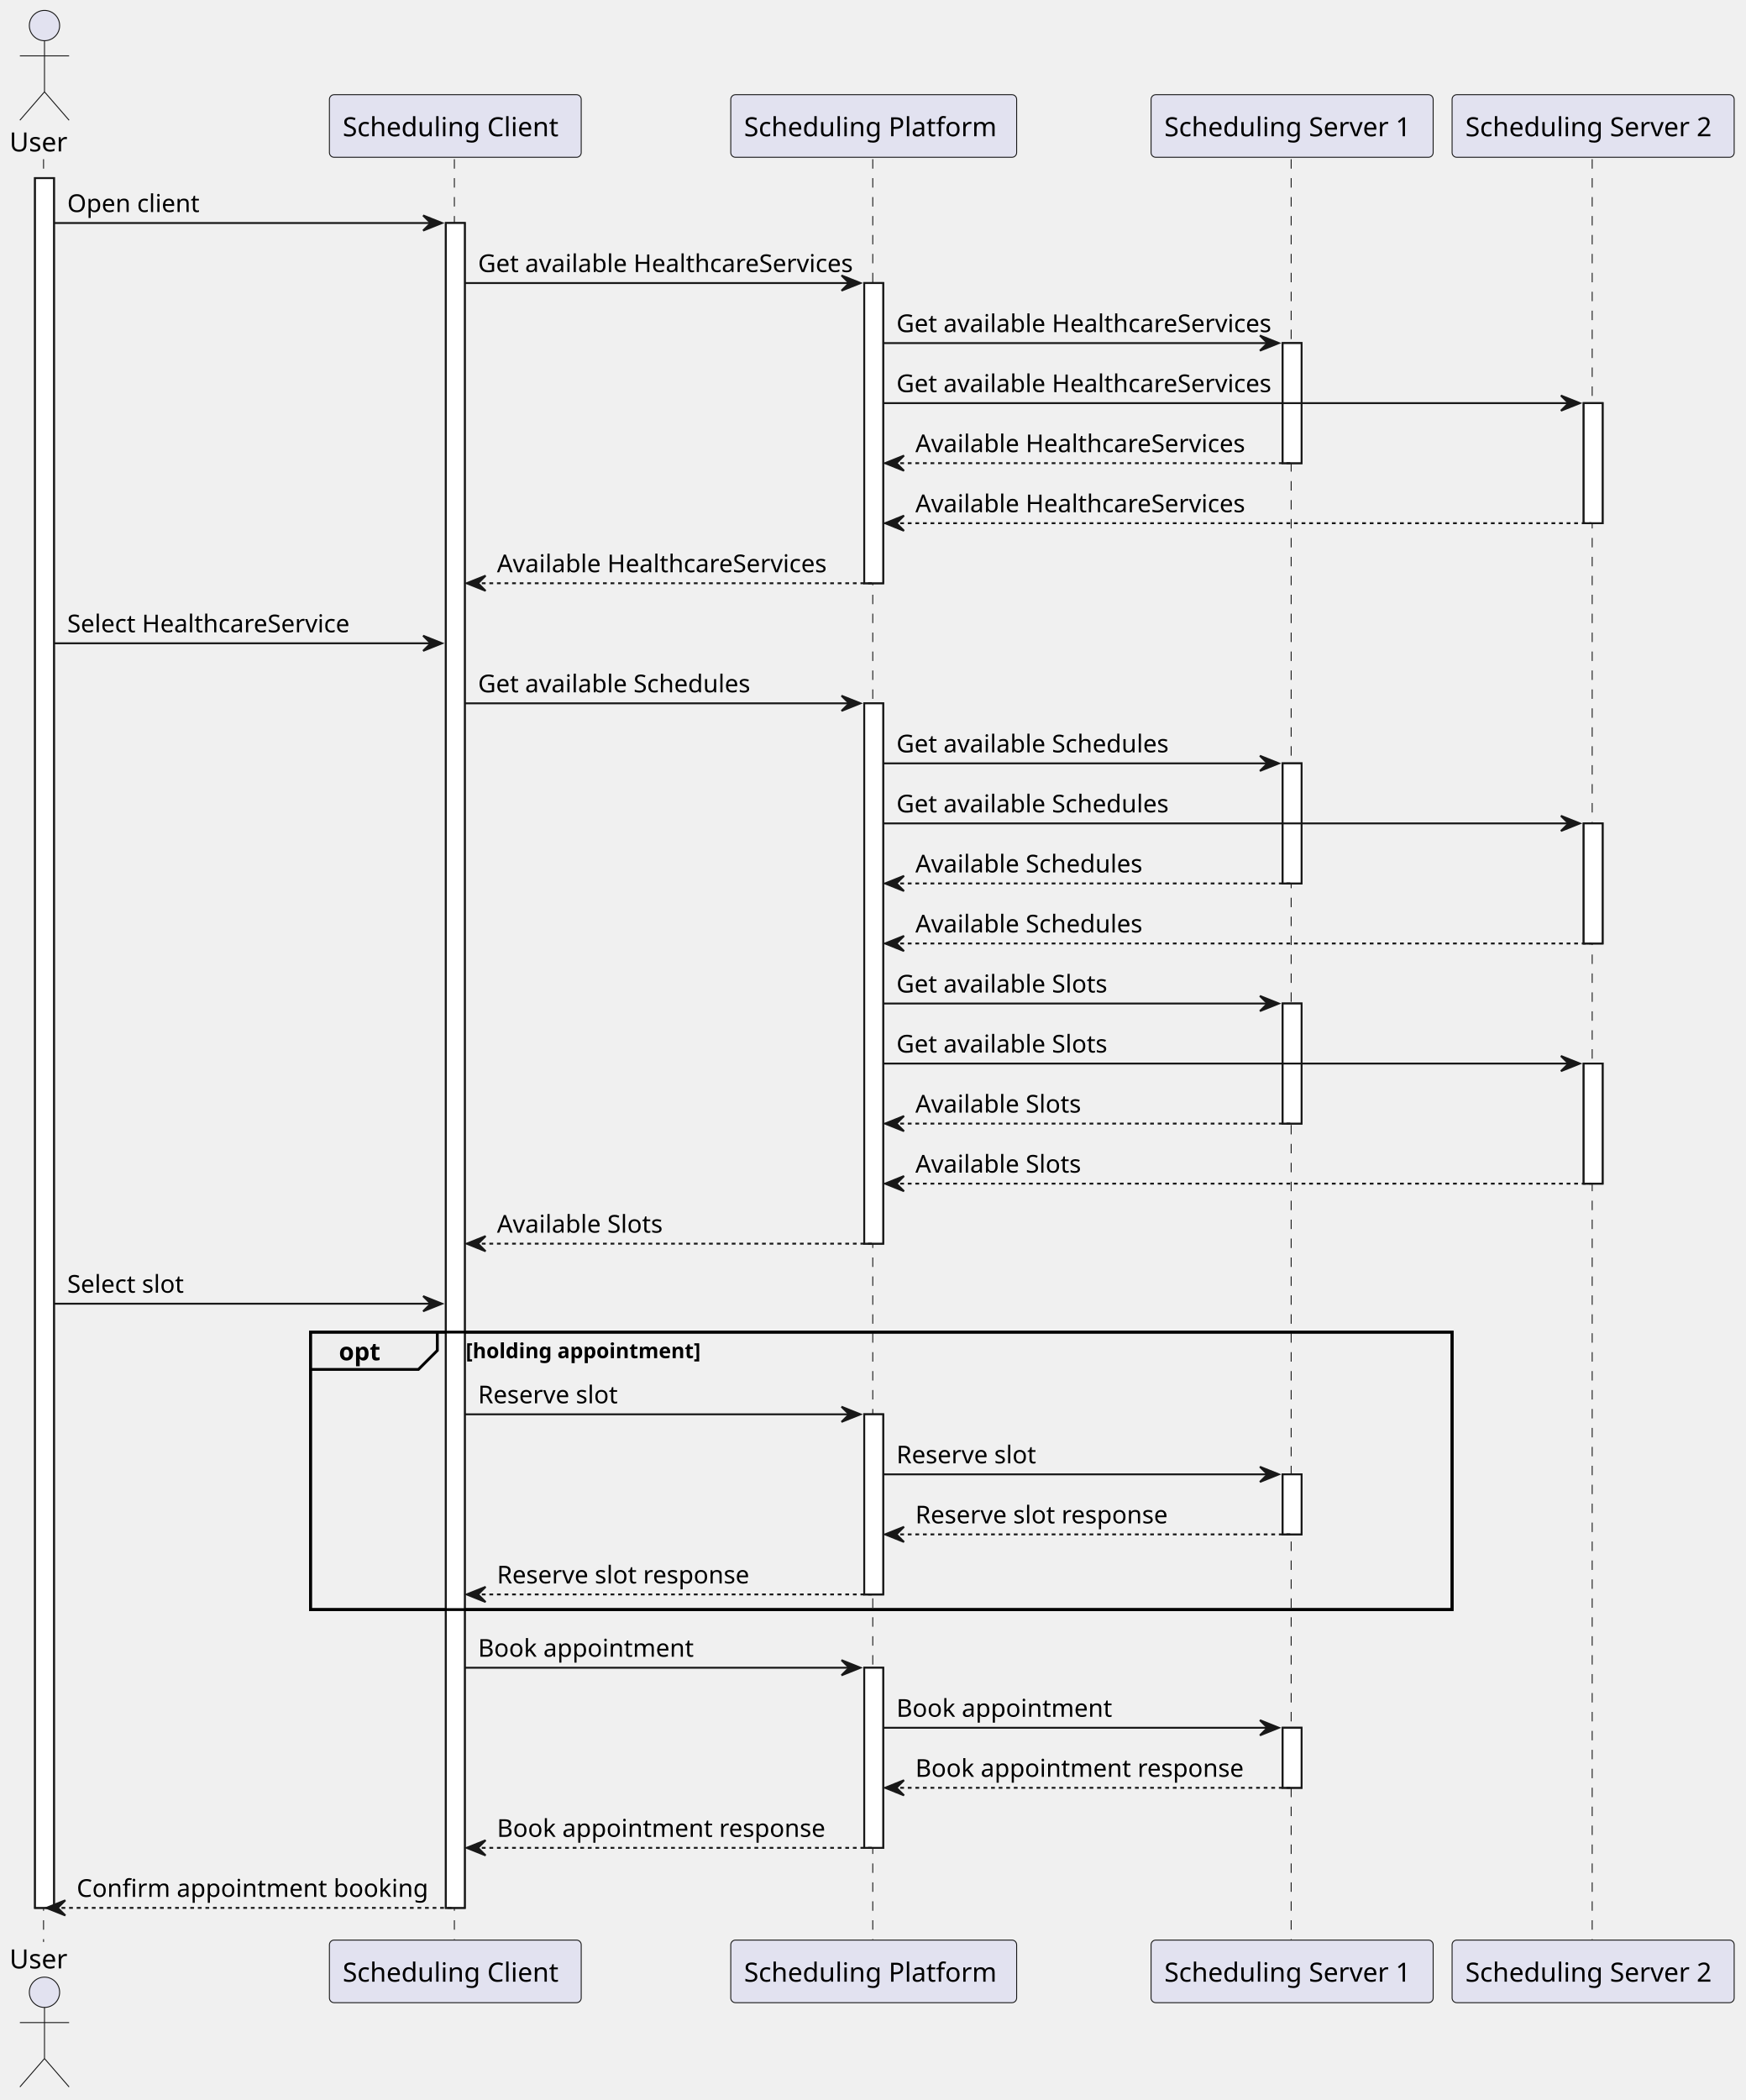
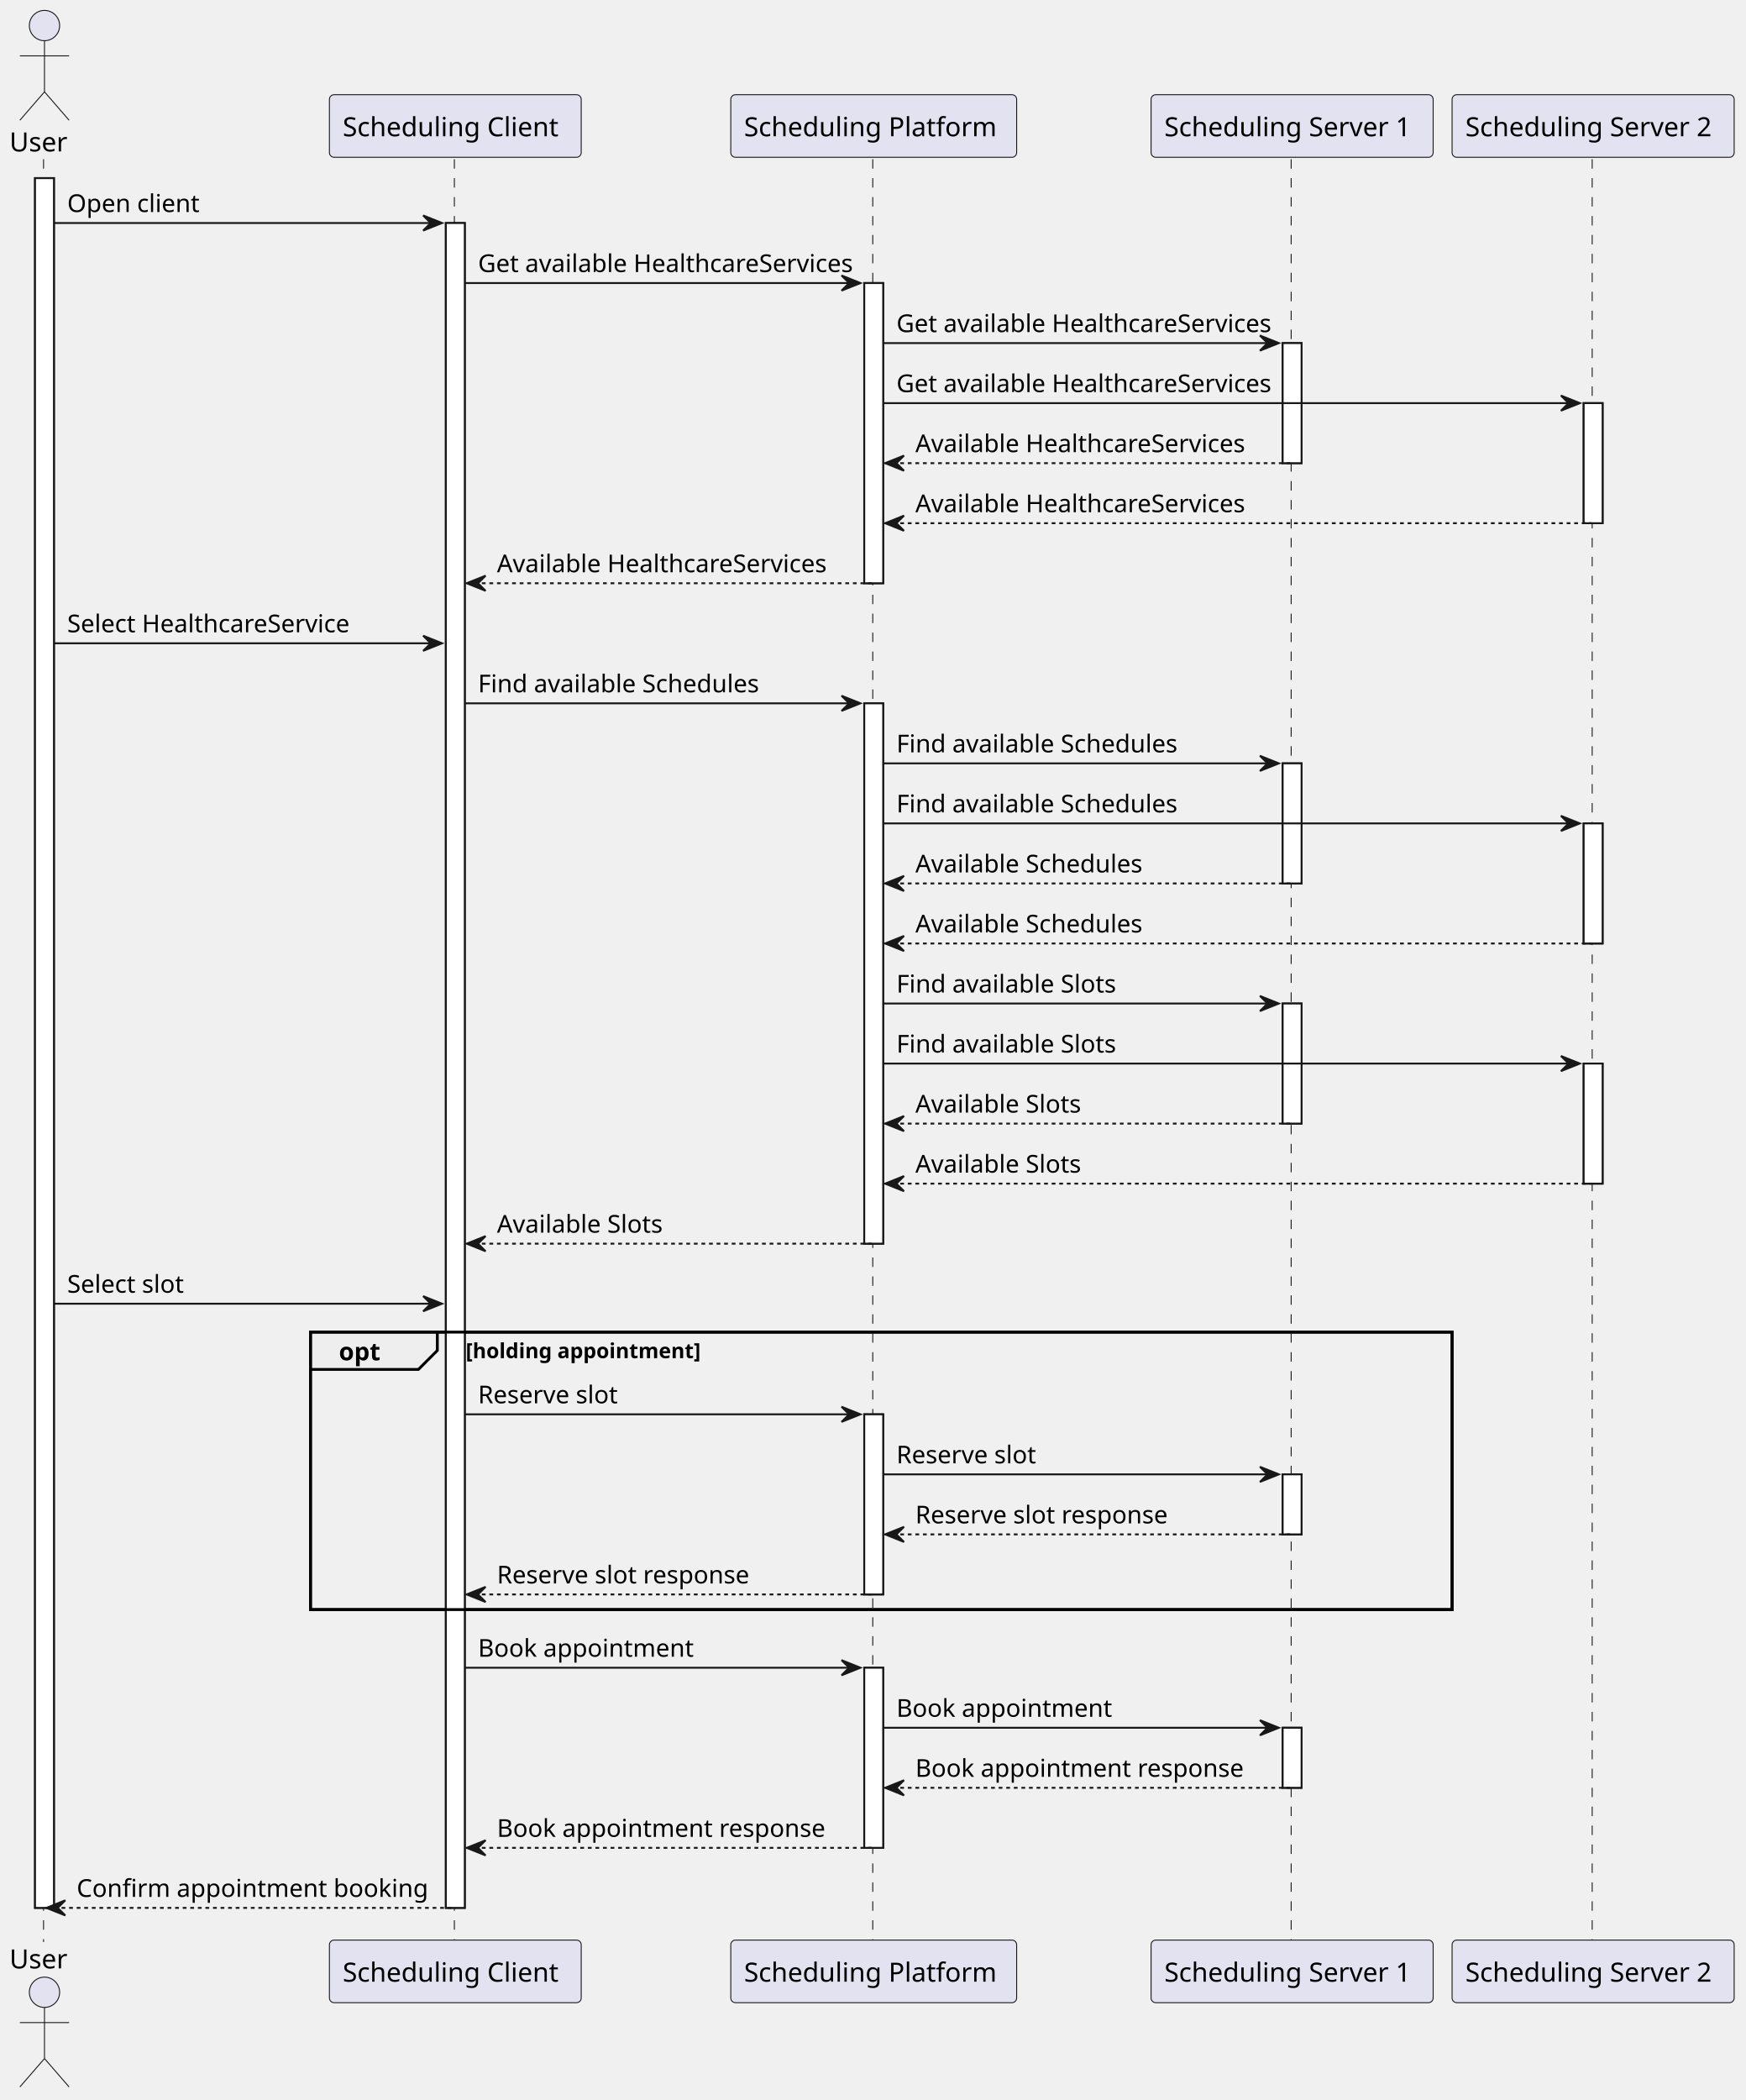
<svg xmlns="http://www.w3.org/2000/svg" contentStyleType="text/css" height="1109px" preserveAspectRatio="none" style="width:922px;height:1109px;background:#FFFFFF;" version="1.1" viewBox="0 0 922 1109" width="922px" zoomAndPan="magnify">
  <defs />
  <g>
    <rect fill="#FFFFFF" height="913.475" style="stroke:#181818;stroke-width:1.0;" width="10" x="18.5" y="94.068" />
    <rect fill="#FFFFFF" height="889.769" style="stroke:#181818;stroke-width:1.0;" width="10" x="235.5" y="117.774" />
    <rect fill="#FFFFFF" height="158.53" style="stroke:#181818;stroke-width:1.0;" width="10" x="456.5" y="149.48" />
    <rect fill="#FFFFFF" height="285.354" style="stroke:#181818;stroke-width:1.0;" width="10" x="456.5" y="371.422" />
    <rect fill="#FFFFFF" height="95.118" style="stroke:#181818;stroke-width:1.0;" width="10" x="456.5" y="746.894" />
    <rect fill="#FFFFFF" height="95.118" style="stroke:#181818;stroke-width:1.0;" width="10" x="456.5" y="880.718" />
    <rect fill="#FFFFFF" height="63.412" style="stroke:#181818;stroke-width:1.0;" width="10" x="677.5" y="181.186" />
    <rect fill="#FFFFFF" height="63.412" style="stroke:#181818;stroke-width:1.0;" width="10" x="677.5" y="403.128" />
    <rect fill="#FFFFFF" height="63.412" style="stroke:#181818;stroke-width:1.0;" width="10" x="677.5" y="529.952" />
    <rect fill="#FFFFFF" height="31.706" style="stroke:#181818;stroke-width:1.0;" width="10" x="677.5" y="778.6" />
    <rect fill="#FFFFFF" height="31.706" style="stroke:#181818;stroke-width:1.0;" width="10" x="677.5" y="912.424" />
    <rect fill="#FFFFFF" height="63.412" style="stroke:#181818;stroke-width:1.0;" width="10" x="836.5" y="212.892" />
    <rect fill="#FFFFFF" height="63.412" style="stroke:#181818;stroke-width:1.0;" width="10" x="836.5" y="434.834" />
    <rect fill="#FFFFFF" height="63.412" style="stroke:#181818;stroke-width:1.0;" width="10" x="836.5" y="561.658" />
    <rect fill="none" height="146.53" style="stroke:#000000;stroke-width:1.5;" width="603" x="164" y="703.482" />
    <line style="stroke:#181818;stroke-width:0.5;stroke-dasharray:5.0,5.0;" x1="23" x2="23" y1="84.068" y2="1025.542" />
    <line style="stroke:#181818;stroke-width:0.5;stroke-dasharray:5.0,5.0;" x1="240" x2="240" y1="84.068" y2="1025.542" />
    <line style="stroke:#181818;stroke-width:0.5;stroke-dasharray:5.0,5.0;" x1="461" x2="461" y1="84.068" y2="1025.542" />
    <line style="stroke:#181818;stroke-width:0.5;stroke-dasharray:5.0,5.0;" x1="682" x2="682" y1="84.068" y2="1025.542" />
    <line style="stroke:#181818;stroke-width:0.5;stroke-dasharray:5.0,5.0;" x1="841" x2="841" y1="84.068" y2="1025.542" />
    <text fill="#000000" font-family="sans-serif" font-size="14" lengthAdjust="spacing" textLength="31" x="5" y="79.966">User</text>
    <ellipse cx="23.5" cy="13.5" fill="#E2E2F0" rx="8" ry="8" style="stroke:#181818;stroke-width:0.5;" />
    <path d="M23.5,21.5 L23.5,48.5 M10.5,29.5 L36.5,29.5 M23.5,48.5 L10.5,63.5 M23.5,48.5 L36.5,63.5 " fill="none" style="stroke:#181818;stroke-width:0.5;" />
    <text fill="#000000" font-family="sans-serif" font-size="14" lengthAdjust="spacing" textLength="31" x="5" y="1039.508">User</text>
    <ellipse cx="23.5" cy="1052.11" fill="#E2E2F0" rx="8" ry="8" style="stroke:#181818;stroke-width:0.5;" />
    <path d="M23.5,1060.11 L23.5,1087.11 M10.5,1068.11 L36.5,1068.11 M23.5,1087.11 L10.5,1102.11 M23.5,1087.11 L36.5,1102.11 " fill="none" style="stroke:#181818;stroke-width:0.5;" />
    <rect fill="#E2E2F0" height="33.068" rx="2.5" ry="2.5" style="stroke:#181818;stroke-width:0.5;" width="133" x="174" y="50" />
    <text fill="#000000" font-family="sans-serif" font-size="14" lengthAdjust="spacing" textLength="119" x="181" y="71.966">Scheduling Client</text>
    <rect fill="#E2E2F0" height="33.068" rx="2.5" ry="2.5" style="stroke:#181818;stroke-width:0.5;" width="133" x="174" y="1024.542" />
    <text fill="#000000" font-family="sans-serif" font-size="14" lengthAdjust="spacing" textLength="119" x="181" y="1046.508">Scheduling Client</text>
    <rect fill="#E2E2F0" height="33.068" rx="2.5" ry="2.5" style="stroke:#181818;stroke-width:0.5;" width="151" x="386" y="50" />
    <text fill="#000000" font-family="sans-serif" font-size="14" lengthAdjust="spacing" textLength="137" x="393" y="71.966">Scheduling Platform</text>
    <rect fill="#E2E2F0" height="33.068" rx="2.5" ry="2.5" style="stroke:#181818;stroke-width:0.5;" width="151" x="386" y="1024.542" />
    <text fill="#000000" font-family="sans-serif" font-size="14" lengthAdjust="spacing" textLength="137" x="393" y="1046.508">Scheduling Platform</text>
    <rect fill="#E2E2F0" height="33.068" rx="2.5" ry="2.5" style="stroke:#181818;stroke-width:0.5;" width="149" x="608" y="50" />
    <text fill="#000000" font-family="sans-serif" font-size="14" lengthAdjust="spacing" textLength="135" x="615" y="71.966">Scheduling Server 1</text>
    <rect fill="#E2E2F0" height="33.068" rx="2.5" ry="2.5" style="stroke:#181818;stroke-width:0.5;" width="149" x="608" y="1024.542" />
    <text fill="#000000" font-family="sans-serif" font-size="14" lengthAdjust="spacing" textLength="135" x="615" y="1046.508">Scheduling Server 1</text>
    <rect fill="#E2E2F0" height="33.068" rx="2.5" ry="2.5" style="stroke:#181818;stroke-width:0.5;" width="149" x="767" y="50" />
    <text fill="#000000" font-family="sans-serif" font-size="14" lengthAdjust="spacing" textLength="135" x="774" y="71.966">Scheduling Server 2</text>
    <rect fill="#E2E2F0" height="33.068" rx="2.5" ry="2.5" style="stroke:#181818;stroke-width:0.5;" width="149" x="767" y="1024.542" />
    <text fill="#000000" font-family="sans-serif" font-size="14" lengthAdjust="spacing" textLength="135" x="774" y="1046.508">Scheduling Server 2</text>
    <rect fill="#FFFFFF" height="913.475" style="stroke:#181818;stroke-width:1.0;" width="10" x="18.5" y="94.068" />
    <rect fill="#FFFFFF" height="889.769" style="stroke:#181818;stroke-width:1.0;" width="10" x="235.5" y="117.774" />
    <rect fill="#FFFFFF" height="158.53" style="stroke:#181818;stroke-width:1.0;" width="10" x="456.5" y="149.48" />
    <rect fill="#FFFFFF" height="285.354" style="stroke:#181818;stroke-width:1.0;" width="10" x="456.5" y="371.422" />
    <rect fill="#FFFFFF" height="95.118" style="stroke:#181818;stroke-width:1.0;" width="10" x="456.5" y="746.894" />
    <rect fill="#FFFFFF" height="95.118" style="stroke:#181818;stroke-width:1.0;" width="10" x="456.5" y="880.718" />
    <rect fill="#FFFFFF" height="63.412" style="stroke:#181818;stroke-width:1.0;" width="10" x="677.5" y="181.186" />
    <rect fill="#FFFFFF" height="63.412" style="stroke:#181818;stroke-width:1.0;" width="10" x="677.5" y="403.128" />
    <rect fill="#FFFFFF" height="63.412" style="stroke:#181818;stroke-width:1.0;" width="10" x="677.5" y="529.952" />
    <rect fill="#FFFFFF" height="31.706" style="stroke:#181818;stroke-width:1.0;" width="10" x="677.5" y="778.6" />
    <rect fill="#FFFFFF" height="31.706" style="stroke:#181818;stroke-width:1.0;" width="10" x="677.5" y="912.424" />
    <rect fill="#FFFFFF" height="63.412" style="stroke:#181818;stroke-width:1.0;" width="10" x="836.5" y="212.892" />
    <rect fill="#FFFFFF" height="63.412" style="stroke:#181818;stroke-width:1.0;" width="10" x="836.5" y="434.834" />
    <rect fill="#FFFFFF" height="63.412" style="stroke:#181818;stroke-width:1.0;" width="10" x="836.5" y="561.658" />
    <polygon fill="#181818" points="223.5,113.774,233.5,117.774,223.5,121.774,227.5,117.774" style="stroke:#181818;stroke-width:1.0;" />
    <line style="stroke:#181818;stroke-width:1.0;" x1="28.5" x2="229.5" y1="117.774" y2="117.774" />
    <text fill="#000000" font-family="sans-serif" font-size="13" lengthAdjust="spacing" textLength="68" x="35.5" y="111.965">Open client</text>
    <polygon fill="#181818" points="444.5,145.48,454.5,149.48,444.5,153.48,448.5,149.48" style="stroke:#181818;stroke-width:1.0;" />
    <line style="stroke:#181818;stroke-width:1.0;" x1="245.5" x2="450.5" y1="149.48" y2="149.48" />
    <text fill="#000000" font-family="sans-serif" font-size="13" lengthAdjust="spacing" textLength="192" x="252.5" y="143.671">Get available HealthcareServices</text>
    <polygon fill="#181818" points="665.5,177.186,675.5,181.186,665.5,185.186,669.5,181.186" style="stroke:#181818;stroke-width:1.0;" />
    <line style="stroke:#181818;stroke-width:1.0;" x1="466.5" x2="671.5" y1="181.186" y2="181.186" />
    <text fill="#000000" font-family="sans-serif" font-size="13" lengthAdjust="spacing" textLength="192" x="473.5" y="175.377">Get available HealthcareServices</text>
    <polygon fill="#181818" points="824.5,208.892,834.5,212.892,824.5,216.892,828.5,212.892" style="stroke:#181818;stroke-width:1.0;" />
    <line style="stroke:#181818;stroke-width:1.0;" x1="466.5" x2="830.5" y1="212.892" y2="212.892" />
    <text fill="#000000" font-family="sans-serif" font-size="13" lengthAdjust="spacing" textLength="192" x="473.5" y="207.083">Get available HealthcareServices</text>
    <polygon fill="#181818" points="477.5,240.598,467.5,244.598,477.5,248.598,473.5,244.598" style="stroke:#181818;stroke-width:1.0;" />
    <line style="stroke:#181818;stroke-width:1.0;stroke-dasharray:2.0,2.0;" x1="471.5" x2="681.5" y1="244.598" y2="244.598" />
    <text fill="#000000" font-family="sans-serif" font-size="13" lengthAdjust="spacing" textLength="169" x="483.5" y="238.789">Available HealthcareServices</text>
    <polygon fill="#181818" points="477.5,272.304,467.5,276.304,477.5,280.304,473.5,276.304" style="stroke:#181818;stroke-width:1.0;" />
    <line style="stroke:#181818;stroke-width:1.0;stroke-dasharray:2.0,2.0;" x1="471.5" x2="840.5" y1="276.304" y2="276.304" />
    <text fill="#000000" font-family="sans-serif" font-size="13" lengthAdjust="spacing" textLength="169" x="483.5" y="270.495">Available HealthcareServices</text>
    <polygon fill="#181818" points="256.5,304.01,246.5,308.01,256.5,312.01,252.5,308.01" style="stroke:#181818;stroke-width:1.0;" />
    <line style="stroke:#181818;stroke-width:1.0;stroke-dasharray:2.0,2.0;" x1="250.5" x2="460.5" y1="308.01" y2="308.01" />
    <text fill="#000000" font-family="sans-serif" font-size="13" lengthAdjust="spacing" textLength="169" x="262.5" y="302.201">Available HealthcareServices</text>
    <polygon fill="#181818" points="223.5,335.716,233.5,339.716,223.5,343.716,227.5,339.716" style="stroke:#181818;stroke-width:1.0;" />
    <line style="stroke:#181818;stroke-width:1.0;" x1="28.5" x2="229.5" y1="339.716" y2="339.716" />
    <text fill="#000000" font-family="sans-serif" font-size="13" lengthAdjust="spacing" textLength="145" x="35.5" y="333.907">Select HealthcareService</text>
    <polygon fill="#181818" points="444.5,367.422,454.5,371.422,444.5,375.422,448.5,371.422" style="stroke:#181818;stroke-width:1.0;" />
    <line style="stroke:#181818;stroke-width:1.0;" x1="245.5" x2="450.5" y1="371.422" y2="371.422" />
-     <text fill="#000000" font-family="sans-serif" font-size="13" lengthAdjust="spacing" textLength="139" x="252.5" y="365.613">Get available Schedules</text>
+     <text fill="#000000" font-family="sans-serif" font-size="13" lengthAdjust="spacing" textLength="144" x="252.5" y="365.613">Find available Schedules</text>
    <polygon fill="#181818" points="665.5,399.128,675.5,403.128,665.5,407.128,669.5,403.128" style="stroke:#181818;stroke-width:1.0;" />
    <line style="stroke:#181818;stroke-width:1.0;" x1="466.5" x2="671.5" y1="403.128" y2="403.128" />
-     <text fill="#000000" font-family="sans-serif" font-size="13" lengthAdjust="spacing" textLength="139" x="473.5" y="397.319">Get available Schedules</text>
+     <text fill="#000000" font-family="sans-serif" font-size="13" lengthAdjust="spacing" textLength="144" x="473.5" y="397.319">Find available Schedules</text>
    <polygon fill="#181818" points="824.5,430.834,834.5,434.834,824.5,438.834,828.5,434.834" style="stroke:#181818;stroke-width:1.0;" />
    <line style="stroke:#181818;stroke-width:1.0;" x1="466.5" x2="830.5" y1="434.834" y2="434.834" />
-     <text fill="#000000" font-family="sans-serif" font-size="13" lengthAdjust="spacing" textLength="139" x="473.5" y="429.025">Get available Schedules</text>
+     <text fill="#000000" font-family="sans-serif" font-size="13" lengthAdjust="spacing" textLength="144" x="473.5" y="429.025">Find available Schedules</text>
    <polygon fill="#181818" points="477.5,462.54,467.5,466.54,477.5,470.54,473.5,466.54" style="stroke:#181818;stroke-width:1.0;" />
    <line style="stroke:#181818;stroke-width:1.0;stroke-dasharray:2.0,2.0;" x1="471.5" x2="681.5" y1="466.54" y2="466.54" />
    <text fill="#000000" font-family="sans-serif" font-size="13" lengthAdjust="spacing" textLength="116" x="483.5" y="460.731">Available Schedules</text>
    <polygon fill="#181818" points="477.5,494.246,467.5,498.246,477.5,502.246,473.5,498.246" style="stroke:#181818;stroke-width:1.0;" />
    <line style="stroke:#181818;stroke-width:1.0;stroke-dasharray:2.0,2.0;" x1="471.5" x2="840.5" y1="498.246" y2="498.246" />
    <text fill="#000000" font-family="sans-serif" font-size="13" lengthAdjust="spacing" textLength="116" x="483.5" y="492.437">Available Schedules</text>
    <polygon fill="#181818" points="665.5,525.952,675.5,529.952,665.5,533.952,669.5,529.952" style="stroke:#181818;stroke-width:1.0;" />
    <line style="stroke:#181818;stroke-width:1.0;" x1="466.5" x2="671.5" y1="529.952" y2="529.952" />
-     <text fill="#000000" font-family="sans-serif" font-size="13" lengthAdjust="spacing" textLength="108" x="473.5" y="524.143">Get available Slots</text>
+     <text fill="#000000" font-family="sans-serif" font-size="13" lengthAdjust="spacing" textLength="113" x="473.5" y="524.143">Find available Slots</text>
    <polygon fill="#181818" points="824.5,557.658,834.5,561.658,824.5,565.658,828.5,561.658" style="stroke:#181818;stroke-width:1.0;" />
    <line style="stroke:#181818;stroke-width:1.0;" x1="466.5" x2="830.5" y1="561.658" y2="561.658" />
-     <text fill="#000000" font-family="sans-serif" font-size="13" lengthAdjust="spacing" textLength="108" x="473.5" y="555.849">Get available Slots</text>
+     <text fill="#000000" font-family="sans-serif" font-size="13" lengthAdjust="spacing" textLength="113" x="473.5" y="555.849">Find available Slots</text>
    <polygon fill="#181818" points="477.5,589.364,467.5,593.364,477.5,597.364,473.5,593.364" style="stroke:#181818;stroke-width:1.0;" />
    <line style="stroke:#181818;stroke-width:1.0;stroke-dasharray:2.0,2.0;" x1="471.5" x2="681.5" y1="593.364" y2="593.364" />
    <text fill="#000000" font-family="sans-serif" font-size="13" lengthAdjust="spacing" textLength="85" x="483.5" y="587.555">Available Slots</text>
    <polygon fill="#181818" points="477.5,621.07,467.5,625.07,477.5,629.07,473.5,625.07" style="stroke:#181818;stroke-width:1.0;" />
    <line style="stroke:#181818;stroke-width:1.0;stroke-dasharray:2.0,2.0;" x1="471.5" x2="840.5" y1="625.07" y2="625.07" />
    <text fill="#000000" font-family="sans-serif" font-size="13" lengthAdjust="spacing" textLength="85" x="483.5" y="619.261">Available Slots</text>
    <polygon fill="#181818" points="256.5,652.776,246.5,656.776,256.5,660.776,252.5,656.776" style="stroke:#181818;stroke-width:1.0;" />
    <line style="stroke:#181818;stroke-width:1.0;stroke-dasharray:2.0,2.0;" x1="250.5" x2="460.5" y1="656.776" y2="656.776" />
    <text fill="#000000" font-family="sans-serif" font-size="13" lengthAdjust="spacing" textLength="85" x="262.5" y="650.967">Available Slots</text>
    <polygon fill="#181818" points="223.5,684.482,233.5,688.482,223.5,692.482,227.5,688.482" style="stroke:#181818;stroke-width:1.0;" />
    <line style="stroke:#181818;stroke-width:1.0;" x1="28.5" x2="229.5" y1="688.482" y2="688.482" />
    <text fill="#000000" font-family="sans-serif" font-size="13" lengthAdjust="spacing" textLength="60" x="35.5" y="682.673">Select slot</text>
    <path d="M164,703.482 L231,703.482 L231,713.188 L221,723.188 L164,723.188 L164,703.482 " fill="#EEEEEE" style="stroke:#000000;stroke-width:1.5;" />
    <rect fill="none" height="146.53" style="stroke:#000000;stroke-width:1.5;" width="603" x="164" y="703.482" />
    <text fill="#000000" font-family="sans-serif" font-size="13" font-weight="bold" lengthAdjust="spacing" textLength="22" x="179" y="718.379">opt</text>
    <text fill="#000000" font-family="sans-serif" font-size="11" font-weight="bold" lengthAdjust="spacing" textLength="125" x="246" y="717.241">[holding appointment]</text>
    <polygon fill="#181818" points="444.5,742.894,454.5,746.894,444.5,750.894,448.5,746.894" style="stroke:#181818;stroke-width:1.0;" />
    <line style="stroke:#181818;stroke-width:1.0;" x1="245.5" x2="450.5" y1="746.894" y2="746.894" />
    <text fill="#000000" font-family="sans-serif" font-size="13" lengthAdjust="spacing" textLength="72" x="252.5" y="741.085">Reserve slot</text>
    <polygon fill="#181818" points="665.5,774.6,675.5,778.6,665.5,782.6,669.5,778.6" style="stroke:#181818;stroke-width:1.0;" />
    <line style="stroke:#181818;stroke-width:1.0;" x1="466.5" x2="671.5" y1="778.6" y2="778.6" />
    <text fill="#000000" font-family="sans-serif" font-size="13" lengthAdjust="spacing" textLength="72" x="473.5" y="772.791">Reserve slot</text>
    <polygon fill="#181818" points="477.5,806.306,467.5,810.306,477.5,814.306,473.5,810.306" style="stroke:#181818;stroke-width:1.0;" />
    <line style="stroke:#181818;stroke-width:1.0;stroke-dasharray:2.0,2.0;" x1="471.5" x2="681.5" y1="810.306" y2="810.306" />
    <text fill="#000000" font-family="sans-serif" font-size="13" lengthAdjust="spacing" textLength="130" x="483.5" y="804.497">Reserve slot response</text>
    <polygon fill="#181818" points="256.5,838.012,246.5,842.012,256.5,846.012,252.5,842.012" style="stroke:#181818;stroke-width:1.0;" />
    <line style="stroke:#181818;stroke-width:1.0;stroke-dasharray:2.0,2.0;" x1="250.5" x2="460.5" y1="842.012" y2="842.012" />
    <text fill="#000000" font-family="sans-serif" font-size="13" lengthAdjust="spacing" textLength="130" x="262.5" y="836.203">Reserve slot response</text>
    <polygon fill="#181818" points="444.5,876.718,454.5,880.718,444.5,884.718,448.5,880.718" style="stroke:#181818;stroke-width:1.0;" />
    <line style="stroke:#181818;stroke-width:1.0;" x1="245.5" x2="450.5" y1="880.718" y2="880.718" />
    <text fill="#000000" font-family="sans-serif" font-size="13" lengthAdjust="spacing" textLength="113" x="252.5" y="874.909">Book appointment</text>
    <polygon fill="#181818" points="665.5,908.424,675.5,912.424,665.5,916.424,669.5,912.424" style="stroke:#181818;stroke-width:1.0;" />
    <line style="stroke:#181818;stroke-width:1.0;" x1="466.5" x2="671.5" y1="912.424" y2="912.424" />
    <text fill="#000000" font-family="sans-serif" font-size="13" lengthAdjust="spacing" textLength="113" x="473.5" y="906.615">Book appointment</text>
    <polygon fill="#181818" points="477.5,940.13,467.5,944.13,477.5,948.13,473.5,944.13" style="stroke:#181818;stroke-width:1.0;" />
    <line style="stroke:#181818;stroke-width:1.0;stroke-dasharray:2.0,2.0;" x1="471.5" x2="681.5" y1="944.13" y2="944.13" />
    <text fill="#000000" font-family="sans-serif" font-size="13" lengthAdjust="spacing" textLength="171" x="483.5" y="938.321">Book appointment response</text>
    <polygon fill="#181818" points="256.5,971.836,246.5,975.836,256.5,979.836,252.5,975.836" style="stroke:#181818;stroke-width:1.0;" />
    <line style="stroke:#181818;stroke-width:1.0;stroke-dasharray:2.0,2.0;" x1="250.5" x2="460.5" y1="975.836" y2="975.836" />
    <text fill="#000000" font-family="sans-serif" font-size="13" lengthAdjust="spacing" textLength="171" x="262.5" y="970.027">Book appointment response</text>
    <polygon fill="#181818" points="34.5,1003.542,24.5,1007.542,34.5,1011.542,30.5,1007.542" style="stroke:#181818;stroke-width:1.0;" />
    <line style="stroke:#181818;stroke-width:1.0;stroke-dasharray:2.0,2.0;" x1="28.5" x2="239.5" y1="1007.542" y2="1007.542" />
    <text fill="#000000" font-family="sans-serif" font-size="13" lengthAdjust="spacing" textLength="183" x="40.5" y="1001.733">Confirm appointment booking</text>
  </g>
</svg>
